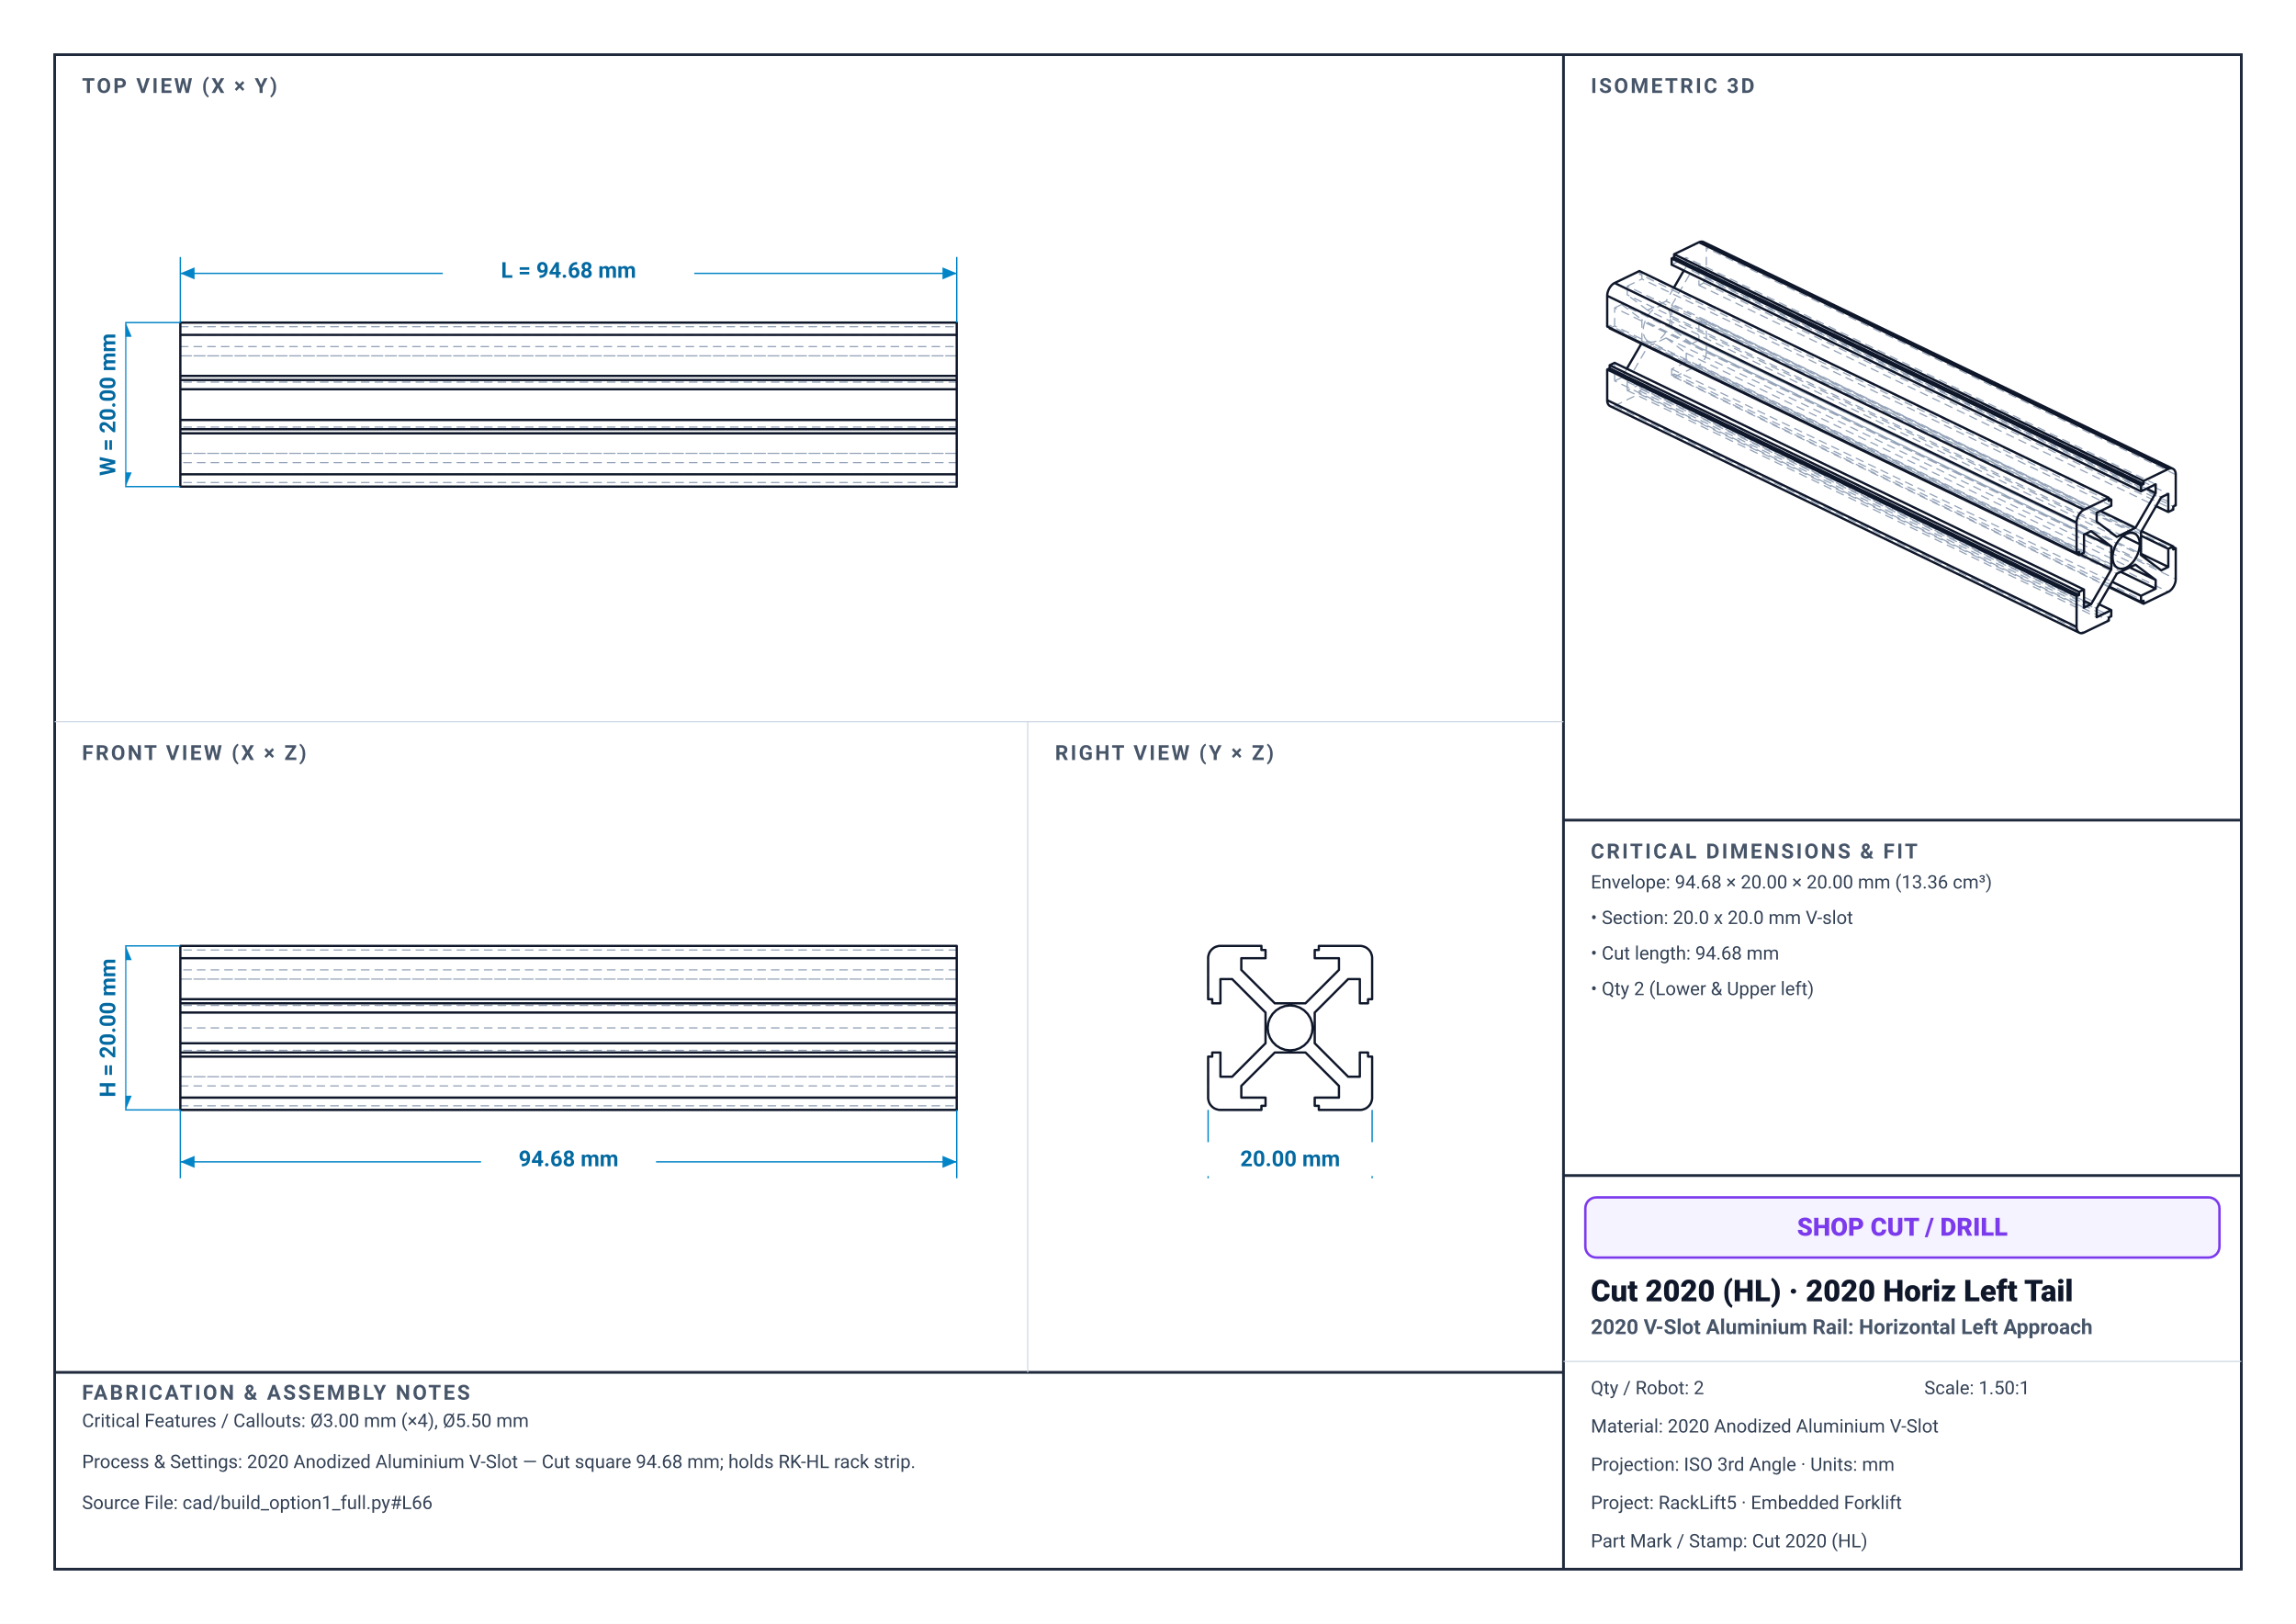
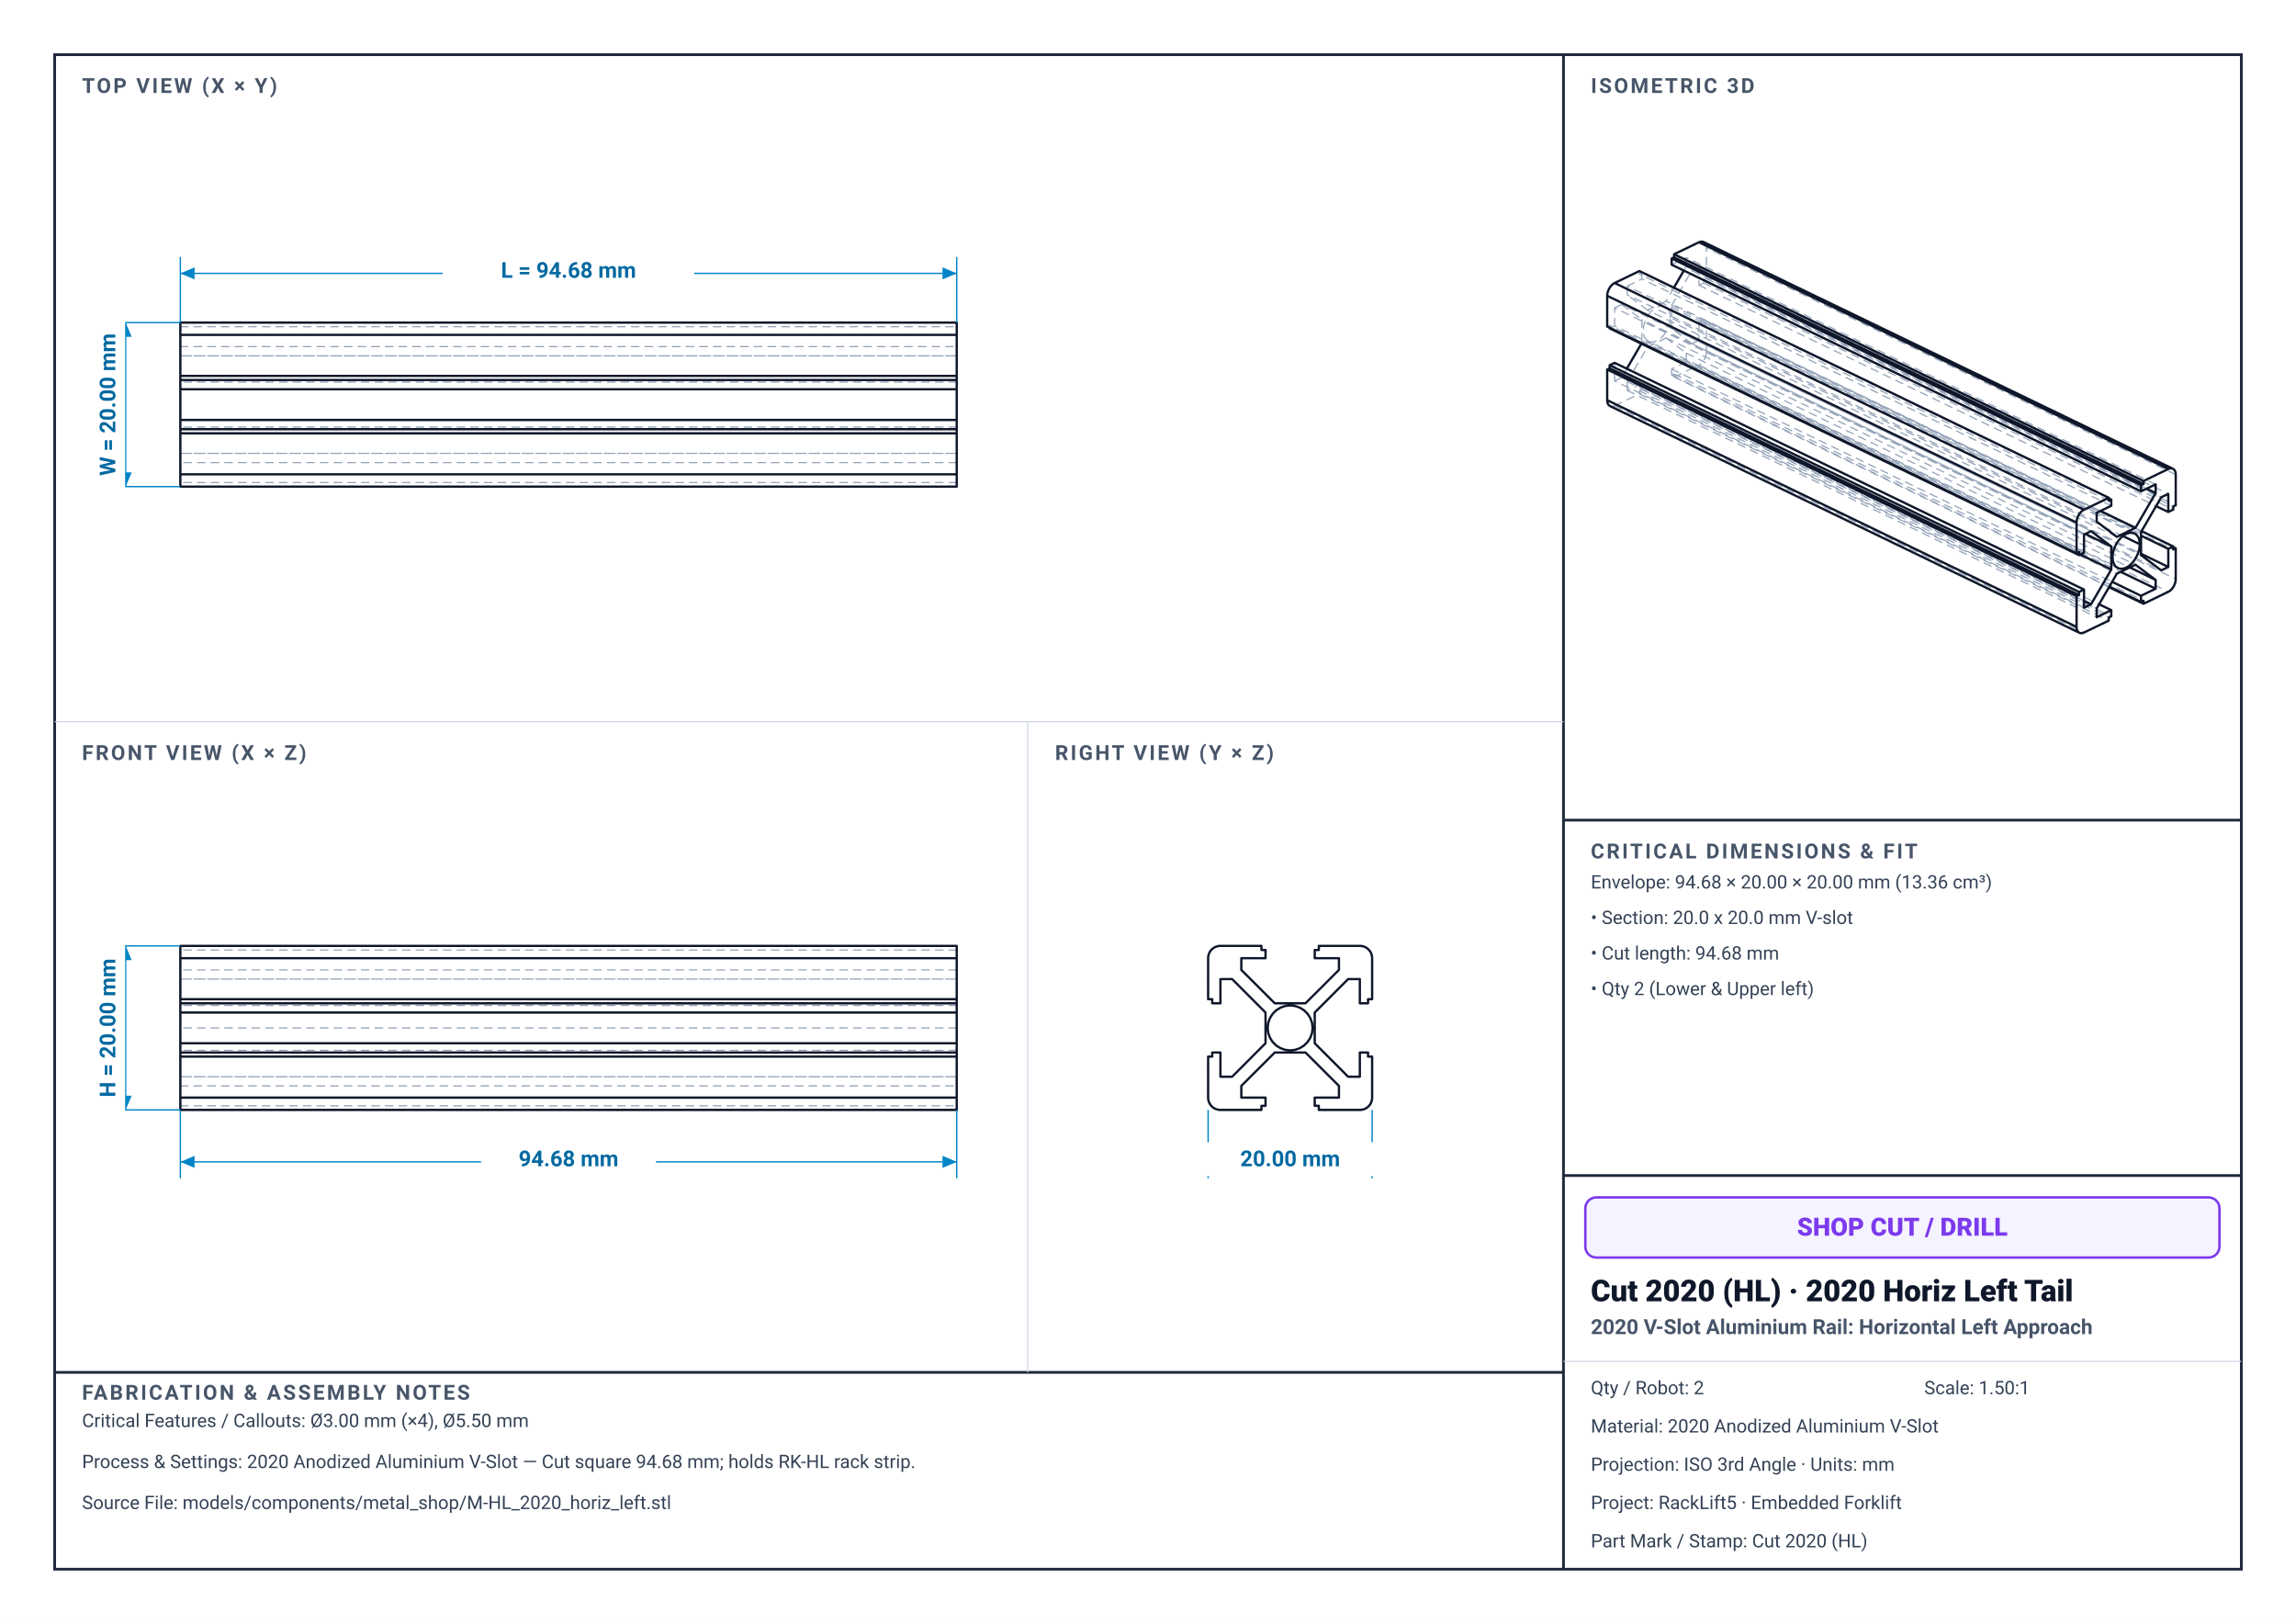
<svg xmlns="http://www.w3.org/2000/svg" width="420mm" height="297mm" viewBox="0 0 420 297">
  <style>
    text { font-family: -apple-system, BlinkMacSystemFont, "Segoe UI", Roboto, Helvetica, sans-serif; fill: #0f172a; }
    .vis { fill: none; stroke: #0f172a; stroke-width: 0.42; stroke-linecap: round; stroke-linejoin: round; }
    .hid { fill: none; stroke: #94a3b8; stroke-width: 0.22; stroke-dasharray: 1.4,1.1; stroke-linecap: round; }
    .dim line { stroke: #0284c7; stroke-width: 0.25; }
    .dim polygon { fill: #0284c7; }
    .dim text { fill: #0369a1; font-size: 4.0px; font-weight: 700; }
    .frame { fill: none; stroke: #1e293b; stroke-width: 0.5; }
    .grid { fill: none; stroke: #cbd5e1; stroke-width: 0.2; }
    .lbl { font-size: 3.8px; font-weight: 700; fill: #475569; letter-spacing: 0.4px; }
    .sm { font-size: 3.4px; fill: #334155; }
    .ttl { font-size: 5.5px; font-weight: 800; fill: #0f172a; }
    .sub { font-size: 3.8px; font-weight: 600; fill: #475569; }
  </style>
  <rect x="0" y="0" width="420" height="297" fill="#ffffff" />
  <rect x="10" y="10" width="400" height="277" class="frame" />
  <line x1="286" y1="10" x2="286" y2="287" class="frame" />
  <line x1="10" y1="251" x2="286" y2="251" class="frame" />
  <line x1="286" y1="150" x2="410" y2="150" class="frame" />
  <line x1="286" y1="215" x2="410" y2="215" class="frame" />
  <line x1="188" y1="132" x2="188" y2="251" class="grid" />
  <line x1="10" y1="132" x2="286" y2="132" class="grid" />
  <text x="15" y="17" class="lbl">TOP VIEW (X × Y)</text>
  <text x="15" y="139" class="lbl">FRONT VIEW (X × Z)</text>
  <text x="193" y="139" class="lbl">RIGHT VIEW (Y × Z)</text>
  <text x="291" y="17" class="lbl">ISOMETRIC 3D</text>
  <path class="hid" d="M32.99,89.00L175.01,89.00 M175.01,89.00L32.99,89.00 M175.01,86.75L175.01,86.88L175.01,87.00L175.01,87.12L175.01,87.25L175.01,87.38L175.01,87.50L175.01,87.62L175.01,87.75L175.01,87.88L175.01,88.00L175.01,88.12L175.01,88.25L175.01,88.38L175.01,88.50L175.01,88.62L175.01,88.75L175.01,88.88L175.01,89.00 M175.01,88.25L175.01,89.00 M175.01,86.75L175.01,79.25 M175.01,86.75L175.01,88.25 M175.01,79.25L175.01,78.50 M175.01,84.61L175.01,86.75 M175.01,78.50L175.01,82.92 M175.01,78.50L175.01,84.61 M175.01,82.92L175.01,76.81 M175.01,84.61L175.01,78.50 M175.01,76.81L175.01,71.19 M175.01,86.75L175.01,84.61 M175.01,71.19L175.01,65.08 M175.01,88.25L175.01,86.75 M175.01,65.08L175.01,69.50 M175.01,89.00L175.01,88.25 M175.01,69.50L175.01,68.75 M175.01,68.75L175.01,61.25 M175.01,59.00L175.01,59.12L175.01,59.25L175.01,59.38L175.01,59.50L175.01,59.62L175.01,59.75L175.01,59.88L175.01,60.00L175.01,60.12L175.01,60.25L175.01,60.38L175.01,60.50L175.01,60.62L175.01,60.75L175.01,60.88L175.01,61.00L175.01,61.12L175.01,61.25 M175.01,59.00L175.01,59.75 M175.01,82.92L175.01,78.50 M175.01,59.75L175.01,61.25 M175.01,78.50L175.01,82.92 M175.01,61.25L175.01,63.39 M175.01,63.39L175.01,69.50 M175.01,65.08L175.01,69.50 M175.01,69.50L175.01,63.39 M175.01,69.50L175.01,65.08 M175.01,63.39L175.01,61.25 M175.01,61.25L175.01,59.75 M175.01,59.75L175.01,59.00 M175.01,69.89L175.01,70.35L175.01,70.80L175.01,71.26L175.01,71.72L175.01,72.17L175.01,72.63L175.01,73.09L175.01,73.54L175.01,74.00L175.01,74.46L175.01,74.91L175.01,75.37L175.01,75.83L175.01,76.28L175.01,76.74L175.01,77.20L175.01,77.65L175.01,78.11 M175.01,78.11L175.01,77.65L175.01,77.20L175.01,76.74L175.01,76.28L175.01,75.83L175.01,75.37L175.01,74.91L175.01,74.46L175.01,74.00L175.01,73.54L175.01,73.09L175.01,72.63L175.01,72.17L175.01,71.72L175.01,71.26L175.01,70.80L175.01,70.35L175.01,69.89 M175.01,69.89L32.99,69.89 M32.99,69.89L32.99,70.35L32.99,70.80L32.99,71.26L32.99,71.72L32.99,72.17L32.99,72.63L32.99,73.09L32.99,73.54L32.99,74.00L32.99,74.46L32.99,74.91L32.99,75.37L32.99,75.83L32.99,76.28L32.99,76.74L32.99,77.20L32.99,77.65L32.99,78.11 M32.99,78.11L32.99,77.65L32.99,77.20L32.99,76.74L32.99,76.28L32.99,75.83L32.99,75.37L32.99,74.91L32.99,74.46L32.99,74.00L32.99,73.54L32.99,73.09L32.99,72.63L32.99,72.17L32.99,71.72L32.99,71.26L32.99,70.80L32.99,70.35L32.99,69.89 M32.99,59.00L175.01,59.00 M32.99,59.75L175.01,59.75 M32.99,59.75L32.99,59.00 M32.99,59.75L175.01,59.75 M175.01,68.75L32.99,68.75 M32.99,61.25L175.01,61.25 M32.99,61.25L32.99,59.75 M32.99,61.25L175.01,61.25 M175.01,69.50L32.99,69.50 M32.99,63.39L175.01,63.39 M32.99,63.39L32.99,61.25 M32.99,69.50L32.99,65.08 M175.01,65.08L32.99,65.08 M32.99,69.50L175.01,69.50 M32.99,69.50L32.99,63.39 M175.01,65.08L32.99,65.08 M32.99,69.50L175.01,69.50 M32.99,65.08L32.99,69.50 M32.99,63.39L175.01,63.39 M32.99,63.39L32.99,69.50 M32.99,61.25L175.01,61.25 M32.99,61.25L32.99,63.39 M32.99,78.50L32.99,82.92 M175.01,82.92L32.99,82.92 M32.99,61.25L175.01,61.25 M175.01,82.92L32.99,82.92 M32.99,59.75L175.01,59.75 M32.99,59.75L32.99,61.25 M32.99,82.92L32.99,78.50 M175.01,78.50L32.99,78.50 M32.99,59.75L175.01,59.75 M32.99,59.00L175.01,59.00 M32.99,59.00L32.99,59.75 M175.01,79.25L32.99,79.25 M32.99,59.00L175.01,59.00 M32.99,59.00L32.99,59.12L32.99,59.25L32.99,59.38L32.99,59.50L32.99,59.62L32.99,59.75L32.99,59.88L32.99,60.00L32.99,60.12L32.99,60.25L32.99,60.38L32.99,60.50L32.99,60.62L32.99,60.75L32.99,60.88L32.99,61.00L32.99,61.12L32.99,61.25 M32.99,61.25L175.01,61.25 M32.99,68.75L175.01,68.75 M32.99,68.75L32.99,61.25 M32.99,68.75L175.01,68.75 M175.01,89.00L32.99,89.00 M32.99,69.50L175.01,69.50 M32.99,69.50L32.99,68.75 M32.99,89.00L32.99,88.25 M175.01,88.25L32.99,88.25 M32.99,69.50L175.01,69.50 M175.01,88.25L32.99,88.25 M32.99,65.08L175.01,65.08 M32.99,65.08L32.99,69.50 M32.99,88.25L32.99,86.75 M175.01,86.75L32.99,86.75 M32.99,65.08L175.01,65.08 M175.01,86.75L32.99,86.75 M32.99,71.19L175.01,71.19 M32.99,71.19L32.99,65.08 M32.99,86.75L32.99,84.61 M175.01,84.61L32.99,84.61 M32.99,76.81L175.01,76.81 M32.99,76.81L32.99,71.19 M32.99,84.61L32.99,78.50 M175.01,78.50L32.99,78.50 M32.99,82.92L175.01,82.92 M32.99,82.92L32.99,76.81 M175.01,78.50L32.99,78.50 M32.99,82.92L175.01,82.92 M32.99,78.50L32.99,84.61 M175.01,84.61L32.99,84.61 M32.99,78.50L175.01,78.50 M32.99,78.50L32.99,82.92 M32.99,84.61L32.99,86.75 M175.01,86.75L32.99,86.75 M32.99,78.50L175.01,78.50 M175.01,86.75L32.99,86.75 M32.99,79.25L175.01,79.25 M32.99,79.25L32.99,78.50 M32.99,86.75L32.99,88.25 M175.01,88.25L32.99,88.25 M32.99,79.25L175.01,79.25 M175.01,88.25L32.99,88.25 M32.99,86.75L175.01,86.75 M32.99,86.75L32.99,79.25 M32.99,88.25L32.99,89.00 M32.99,86.75L32.99,86.88L32.99,87.00L32.99,87.12L32.99,87.25L32.99,87.38L32.99,87.50L32.99,87.62L32.99,87.75L32.99,87.88L32.99,88.00L32.99,88.12L32.99,88.25L32.99,88.38L32.99,88.50L32.99,88.62L32.99,88.75L32.99,88.88L32.99,89.00 M175.01,78.11L32.99,78.11 M175.01,203.00L175.01,202.25 M175.01,196.93L175.01,192.50 M175.01,202.25L175.01,200.75 M175.01,192.50L175.01,196.93 M175.01,200.75L175.01,198.61 M175.01,198.61L175.01,192.50 M175.01,179.07L175.01,183.50 M175.01,192.50L175.01,198.61 M175.01,183.50L175.01,179.07 M175.01,198.61L175.01,200.75 M175.01,200.75L175.01,202.25 M175.01,202.25L175.01,203.00 M175.01,200.75L175.01,200.88L175.01,201.00L175.01,201.12L175.01,201.25L175.01,201.38L175.01,201.50L175.01,201.62L175.01,201.75L175.01,201.88L175.01,202.00L175.01,202.12L175.01,202.25L175.01,202.38L175.01,202.50L175.01,202.62L175.01,202.75L175.01,202.88L175.01,203.00 M175.01,173.75L175.01,173.00 M175.01,200.75L175.01,193.25 M175.01,175.25L175.01,173.75 M175.01,193.25L175.01,192.50 M175.01,177.39L175.01,175.25 M175.01,192.50L175.01,196.93 M175.01,183.50L175.01,177.39 M175.01,196.93L175.01,190.81 M175.01,177.39L175.01,183.50 M175.01,190.81L175.01,185.19 M175.01,175.25L175.01,177.39 M175.01,185.19L175.01,179.07 M175.01,173.75L175.01,175.25 M175.01,179.07L175.01,183.50 M175.01,173.00L175.01,173.75 M175.01,183.50L175.01,182.75 M175.01,173.00L175.01,173.12L175.01,173.25L175.01,173.38L175.01,173.50L175.01,173.62L175.01,173.75L175.01,173.88L175.01,174.00L175.01,174.12L175.01,174.25L175.01,174.38L175.01,174.50L175.01,174.62L175.01,174.75L175.01,174.88L175.01,175.00L175.01,175.12L175.01,175.25 M175.01,182.75L175.01,175.25 M175.01,188.00L175.01,187.77L175.01,187.54L175.01,187.31L175.01,187.09L175.01,186.86L175.01,186.63L175.01,186.40L175.01,186.17L175.01,185.94L175.01,185.72L175.01,185.49L175.01,185.26L175.01,185.03L175.01,184.80L175.01,184.57L175.01,184.35L175.01,184.12L175.01,183.89 M175.01,183.89L175.01,184.35L175.01,184.80L175.01,185.26L175.01,185.72L175.01,186.17L175.01,186.63L175.01,187.09L175.01,187.54L175.01,188.00L175.01,188.46L175.01,188.91L175.01,189.37L175.01,189.83L175.01,190.28L175.01,190.74L175.01,191.20L175.01,191.65L175.01,192.11 M175.01,192.11L175.01,191.88L175.01,191.65L175.01,191.43L175.01,191.20L175.01,190.97L175.01,190.74L175.01,190.51L175.01,190.28L175.01,190.06L175.01,189.83L175.01,189.60L175.01,189.37L175.01,189.14L175.01,188.91L175.01,188.69L175.01,188.46L175.01,188.23L175.01,188.00 M175.01,188.00L32.99,188.00 M32.99,188.00L32.99,187.77L32.99,187.54L32.99,187.31L32.99,187.09L32.99,186.86L32.99,186.63L32.99,186.40L32.99,186.17L32.99,185.94L32.99,185.72L32.99,185.49L32.99,185.26L32.99,185.03L32.99,184.80L32.99,184.57L32.99,184.35L32.99,184.12L32.99,183.89 M32.99,183.89L32.99,184.35L32.99,184.80L32.99,185.26L32.99,185.72L32.99,186.17L32.99,186.63L32.99,187.09L32.99,187.54L32.99,188.00L32.99,188.46L32.99,188.91L32.99,189.37L32.99,189.83L32.99,190.28L32.99,190.74L32.99,191.20L32.99,191.65L32.99,192.11 M32.99,192.11L32.99,191.88L32.99,191.65L32.99,191.43L32.99,191.20L32.99,190.97L32.99,190.74L32.99,190.51L32.99,190.28L32.99,190.06L32.99,189.83L32.99,189.60L32.99,189.37L32.99,189.14L32.99,188.91L32.99,188.69L32.99,188.46L32.99,188.23L32.99,188.00 M32.99,182.75L175.01,182.75 M32.99,182.75L32.99,175.25 M175.01,175.25L32.99,175.25 M32.99,173.00L32.99,173.12L32.99,173.25L32.99,173.38L32.99,173.50L32.99,173.62L32.99,173.75L32.99,173.88L32.99,174.00L32.99,174.12L32.99,174.25L32.99,174.38L32.99,174.50L32.99,174.62L32.99,174.75L32.99,174.88L32.99,175.00L32.99,175.12L32.99,175.25 M175.01,173.00L32.99,173.00 M32.99,182.75L175.01,182.75 M175.01,173.00L32.99,173.00 M32.99,183.50L175.01,183.50 M32.99,183.50L32.99,182.75 M32.99,173.00L32.99,173.75 M175.01,173.75L32.99,173.75 M32.99,183.50L175.01,183.50 M175.01,173.75L32.99,173.75 M32.99,179.07L175.01,179.07 M32.99,179.07L32.99,183.50 M32.99,173.75L32.99,175.25 M175.01,175.25L32.99,175.25 M32.99,179.07L175.01,179.07 M175.01,175.25L32.99,175.25 M32.99,185.19L175.01,185.19 M32.99,185.19L32.99,179.07 M32.99,175.25L32.99,177.39 M175.01,177.39L32.99,177.39 M32.99,190.81L175.01,190.81 M32.99,190.81L32.99,185.19 M32.99,177.39L32.99,183.50 M175.01,183.50L32.99,183.50 M32.99,196.93L175.01,196.93 M32.99,196.93L32.99,190.81 M175.01,183.50L32.99,183.50 M32.99,196.93L175.01,196.93 M32.99,183.50L32.99,177.39 M175.01,177.39L32.99,177.39 M32.99,192.50L175.01,192.50 M32.99,192.50L32.99,196.93 M32.99,177.39L32.99,175.25 M175.01,175.25L32.99,175.25 M32.99,192.50L175.01,192.50 M175.01,175.25L32.99,175.25 M32.99,193.25L175.01,193.25 M32.99,193.25L32.99,192.50 M32.99,175.25L32.99,173.75 M175.01,173.75L32.99,173.75 M32.99,193.25L175.01,193.25 M175.01,173.75L32.99,173.75 M32.99,200.75L175.01,200.75 M32.99,200.75L32.99,193.25 M32.99,173.75L32.99,173.00 M175.01,173.00L32.99,173.00 M32.99,200.75L32.99,200.88L32.99,201.00L32.99,201.12L32.99,201.25L32.99,201.38L32.99,201.50L32.99,201.62L32.99,201.75L32.99,201.88L32.99,202.00L32.99,202.12L32.99,202.25L32.99,202.38L32.99,202.50L32.99,202.62L32.99,202.75L32.99,202.88L32.99,203.00 M32.99,203.00L175.01,203.00 M32.99,203.00L175.01,203.00 M32.99,202.25L175.01,202.25 M32.99,202.25L32.99,203.00 M32.99,202.25L175.01,202.25 M175.01,182.75L32.99,182.75 M32.99,200.75L175.01,200.75 M32.99,200.75L32.99,202.25 M32.99,200.75L175.01,200.75 M175.01,183.50L32.99,183.50 M32.99,198.61L175.01,198.61 M32.99,198.61L32.99,200.75 M32.99,183.50L32.99,179.07 M175.01,179.07L32.99,179.07 M32.99,192.50L175.01,192.50 M32.99,192.50L32.99,198.61 M175.01,179.07L32.99,179.07 M32.99,192.50L175.01,192.50 M32.99,179.07L32.99,183.50 M32.99,198.61L175.01,198.61 M32.99,198.61L32.99,192.50 M32.99,200.75L175.01,200.75 M32.99,200.75L32.99,198.61 M32.99,192.50L32.99,196.93 M175.01,196.93L32.99,196.93 M32.99,200.75L175.01,200.75 M175.01,196.93L32.99,196.93 M32.99,202.25L175.01,202.25 M32.99,202.25L32.99,200.75 M32.99,196.93L32.99,192.50 M175.01,192.50L32.99,192.50 M32.99,202.25L175.01,202.25 M32.99,203.00L175.01,203.00 M32.99,203.00L32.99,202.25 M175.01,193.25L32.99,193.25 M175.01,183.89L32.99,183.89 M175.01,192.11L32.99,192.11 M221.00,200.75L221.00,193.25 M240.11,188.00L240.01,187.09L239.70,186.22L239.21,185.44L238.56,184.79L237.78,184.30L236.91,183.99L236.00,183.89L235.09,183.99L234.22,184.30L233.44,184.79L232.79,185.44L232.30,186.22L231.99,187.09L231.89,188.00L231.99,188.91L232.30,189.78L232.79,190.56L233.44,191.21L234.22,191.70L235.09,192.01L236.00,192.11L236.91,192.01L237.78,191.70L238.56,191.21L239.21,190.56L239.70,189.78L240.01,188.91L240.11,188.00 M251.00,182.75L251.00,175.25 M248.75,173.00L248.88,173.00L249.00,173.01L249.13,173.03L249.25,173.06L249.37,173.09L249.49,173.13L249.61,173.17L249.73,173.22L249.84,173.28L249.95,173.34L250.05,173.41L250.15,173.49L250.25,173.57L250.34,173.66L250.43,173.75L250.51,173.85L250.59,173.95L250.66,174.05L250.72,174.16L250.78,174.27L250.83,174.39L250.87,174.51L250.91,174.63L250.94,174.75L250.97,174.87L250.99,175.00L251.00,175.12L251.00,175.25 M250.25,182.75L251.00,182.75 M241.25,173.00L248.75,173.00 M250.25,183.50L250.25,182.75 M241.25,173.00L241.25,173.75 M248.75,183.50L250.25,183.50 M241.25,173.75L240.50,173.75 M248.75,179.07L248.75,183.50 M240.50,173.75L240.50,175.25 M246.61,179.07L248.75,179.07 M240.50,175.25L244.93,175.25 M240.50,185.19L246.61,179.07 M244.93,175.25L244.93,177.39 M240.50,190.81L240.50,185.19 M244.93,177.39L238.81,183.50 M246.61,196.93L240.50,190.81 M238.81,183.50L233.19,183.50 M248.75,196.93L246.61,196.93 M233.19,183.50L227.07,177.39 M248.75,192.50L248.75,196.93 M227.07,177.39L227.07,175.25 M250.25,192.50L248.75,192.50 M227.07,175.25L231.50,175.25 M250.25,193.25L250.25,192.50 M231.50,175.25L231.50,173.75 M251.00,193.25L250.25,193.25 M231.50,173.75L230.75,173.75 M251.00,200.75L251.00,193.25 M230.75,173.75L230.75,173.00 M251.00,200.75L251.00,200.88L250.99,201.00L250.97,201.13L250.94,201.25L250.91,201.37L250.87,201.49L250.83,201.61L250.78,201.73L250.72,201.84L250.66,201.95L250.59,202.05L250.51,202.15L250.43,202.25L250.34,202.34L250.25,202.43L250.15,202.51L250.05,202.59L249.95,202.66L249.84,202.72L249.73,202.78L249.61,202.83L249.49,202.87L249.37,202.91L249.25,202.94L249.13,202.97L249.00,202.99L248.88,203.00L248.75,203.00 M223.25,173.00L230.75,173.00 M241.25,203.00L248.75,203.00 M221.00,175.25L221.00,175.12L221.01,175.00L221.03,174.87L221.06,174.75L221.09,174.63L221.13,174.51L221.17,174.39L221.22,174.27L221.28,174.16L221.34,174.05L221.41,173.95L221.49,173.85L221.57,173.75L221.66,173.66L221.75,173.57L221.85,173.49L221.95,173.41L222.05,173.34L222.16,173.28L222.27,173.22L222.39,173.17L222.51,173.13L222.63,173.09L222.75,173.06L222.87,173.03L223.00,173.01L223.12,173.00L223.25,173.00 M241.25,202.25L241.25,203.00 M221.00,182.75L221.00,175.25 M240.50,202.25L241.25,202.25 M221.00,182.75L221.75,182.75 M240.50,200.75L240.50,202.25 M221.75,182.75L221.75,183.50 M244.93,200.75L240.50,200.75 M221.75,183.50L223.25,183.50 M244.93,198.61L244.93,200.75 M223.25,183.50L223.25,179.07 M238.81,192.50L244.93,198.61 M223.25,179.07L225.39,179.07 M233.19,192.50L238.81,192.50 M225.39,179.07L231.50,185.19 M227.07,198.61L233.19,192.50 M231.50,185.19L231.50,190.81 M227.07,200.75L227.07,198.61 M231.50,190.81L225.39,196.93 M231.50,200.75L227.07,200.75 M225.39,196.93L223.25,196.93 M231.50,202.25L231.50,200.75 M223.25,196.93L223.25,192.50 M230.75,202.25L231.50,202.25 M223.25,192.50L221.75,192.50 M230.75,203.00L230.75,202.25 M221.75,192.50L221.75,193.25 M223.25,203.00L230.75,203.00 M221.75,193.25L221.00,193.25 M223.25,203.00L223.12,203.00L223.00,202.99L222.87,202.97L222.75,202.94L222.63,202.91L222.51,202.87L222.39,202.83L222.27,202.78L222.16,202.72L222.05,202.66L221.95,202.59L221.85,202.51L221.75,202.43L221.66,202.34L221.57,202.25L221.49,202.15L221.41,202.05L221.34,201.95L221.28,201.84L221.22,201.73L221.17,201.61L221.13,201.49L221.09,201.37L221.06,201.25L221.03,201.13L221.01,201.00L221.00,200.88L221.00,200.75 M388.33,98.04L305.55,58.07 M305.55,58.07L305.55,57.94L305.54,57.81L305.53,57.68L305.52,57.56L305.50,57.43L305.47,57.31L305.43,57.18L305.39,57.06L305.35,56.94L305.30,56.82L305.23,56.71L305.17,56.60L305.09,56.50L305.01,56.40L304.92,56.31L304.82,56.23L304.71,56.16L304.60,56.10 M304.60,56.10L304.11,55.97L303.61,56.00L303.14,56.16L302.70,56.40L302.30,56.71L301.94,57.07L301.63,57.46L301.35,57.88L301.11,58.32L300.91,58.78L300.76,59.26L300.65,59.75L300.59,60.25L300.60,60.76L300.68,61.25L300.85,61.72L301.14,62.13L301.54,62.43 M301.54,62.43L301.90,62.55L302.27,62.57L302.64,62.50L302.99,62.38L303.33,62.20L303.63,61.99L303.92,61.75L304.18,61.48L304.42,61.19L304.64,60.89L304.84,60.57L305.02,60.23L305.17,59.89L305.30,59.54L305.41,59.18L305.49,58.81L305.54,58.44L305.55,58.07 M312.14,50.96L398.00,92.42 M312.14,50.96L312.14,45.34 M398.00,86.81L312.14,45.34 M311.61,44.26L311.68,44.30L311.73,44.34L311.79,44.38L311.84,44.43L311.88,44.48L311.93,44.54L311.96,44.60L312.00,44.66L312.03,44.72L312.05,44.79L312.07,44.86L312.09,44.92L312.11,44.99L312.12,45.06L312.13,45.13L312.13,45.20L312.14,45.27L312.14,45.34 M311.68,51.17L397.55,92.64 M311.68,51.17L312.14,50.96 M311.68,51.74L397.55,93.20 M311.68,51.74L311.68,51.17 M310.78,52.17L394.41,92.57 M310.78,52.17L311.68,51.74 M310.78,48.86L396.64,90.33 M310.78,48.86L310.78,52.17 M309.48,49.49L395.35,90.95 M309.48,49.49L310.78,48.86 M305.79,48.41L308.46,47.11 M394.33,88.58L308.46,47.11 M305.79,55.85L391.65,97.31 M305.79,55.85L309.48,49.49 M308.46,47.11L308.46,48.72 M392.67,89.38L308.46,48.72 M305.79,60.06L391.65,101.53 M305.79,60.06L305.79,55.85 M308.46,48.72L308.02,49.48 M306.20,52.61L304.77,55.08 M384.24,93.45L304.77,55.08 M309.48,62.85L395.35,104.32 M309.48,62.85L305.79,60.06 M304.77,55.08L301.37,56.72 M387.23,98.19L301.37,56.72 M310.78,62.23L391.65,101.28 M310.78,62.23L309.48,62.85 M301.37,56.72L297.67,53.93 M383.54,95.40L297.67,53.93 M310.78,58.91L391.65,97.97 M310.78,58.91L310.78,62.23 M297.67,53.93L297.67,52.33 M383.54,93.79L297.67,52.33 M311.68,58.47L391.75,97.14 M311.68,58.47L310.78,58.91 M297.67,52.33L300.35,51.03 M386.21,92.50L300.35,51.03 M311.68,59.04L397.55,100.50 M311.68,59.04L311.68,58.47 M300.35,51.03L300.35,49.91 M385.76,91.16L300.35,49.91 M312.14,58.82L397.55,100.07 M312.14,58.82L311.68,59.04 M300.35,49.91L299.89,50.13 M385.76,91.60L299.89,50.13 M312.14,64.43L398.00,105.90 M312.14,64.43L312.14,58.82 M299.89,50.13L299.89,49.57 M312.14,64.43L312.13,64.59L312.12,64.75L312.09,64.90L312.05,65.05L312.01,65.21L311.96,65.35L311.90,65.50L311.83,65.64L311.76,65.78L311.68,65.92L311.59,66.05L311.50,66.17L311.39,66.29L311.29,66.41L311.17,66.51L311.05,66.61L310.92,66.70L310.78,66.77 M310.78,66.77L396.64,108.24 M306.24,68.96L385.80,107.39 M306.24,68.96L310.78,66.77 M306.24,68.40L392.11,109.87 M306.24,68.40L306.24,68.96 M305.79,68.62L385.86,107.29 M305.79,68.62L306.24,68.40 M294.00,59.72L294.45,59.50 M380.32,100.96L294.45,59.50 M305.79,67.50L386.37,106.41 M305.79,67.50L305.79,68.62 M294.45,59.50L294.45,59.93 M308.46,66.21L387.93,104.59 M308.46,66.21L305.79,67.50 M294.45,60.06L295.36,59.62 M381.22,101.09L295.36,59.62 M308.46,64.60L389.59,103.78 M308.46,64.60L308.46,66.21 M295.36,59.62L295.36,56.31 M381.22,97.77L295.36,56.31 M304.77,61.81L390.63,103.28 M304.77,61.81L308.46,64.60 M295.36,56.31L296.65,55.68 M382.52,97.15L296.65,55.68 M301.37,63.46L387.23,104.92 M301.37,63.46L304.77,61.81 M296.65,55.68L300.35,58.47 M381.47,97.65L300.35,58.47 M297.67,69.82L383.54,111.28 M297.67,69.82L301.37,63.46 M300.35,58.47L300.35,62.69 M380.54,101.42L300.35,62.69 M297.67,71.42L383.54,112.89 M297.67,71.42L297.67,69.82 M300.35,62.69L300.25,62.86 M297.59,67.43L296.65,69.05 M381.22,109.89L296.65,69.05 M300.35,70.13L383.98,110.52 M300.35,70.13L297.67,71.42 M296.65,69.05L295.36,69.67 M381.22,111.14L295.36,69.67 M300.35,71.25L386.21,112.72 M300.35,71.25L300.35,70.13 M295.36,69.67L295.36,66.36 M299.89,71.47L385.76,112.94 M299.89,71.47L300.35,71.25 M299.89,72.03L385.76,113.50 M299.89,72.03L299.89,71.47 M295.36,74.22L381.22,115.69 M295.36,74.22L299.89,72.03 M295.36,74.22L295.32,74.24L295.27,74.26L295.23,74.28L295.18,74.29L295.14,74.31L295.09,74.32L295.04,74.33L294.99,74.33L294.95,74.34L294.90,74.34L294.85,74.34L294.80,74.34L294.75,74.34L294.71,74.33L294.66,74.32L294.61,74.30L294.57,74.29L294.52,74.27 M390.46,97.57L304.60,56.10 M387.40,103.90L301.54,62.43" />
  <path class="vis" d="M175.01,89.00L175.01,88.88L175.01,88.75L175.01,88.62L175.01,88.50L175.01,88.38L175.01,88.25L175.01,88.12L175.01,88.00L175.01,87.88L175.01,87.75L175.01,87.62L175.01,87.50L175.01,87.38L175.01,87.25L175.01,87.12L175.01,87.00L175.01,86.88L175.01,86.75 M175.01,86.75L175.01,79.25 M175.01,78.50L175.01,79.25 M175.01,76.81L175.01,78.50 M175.01,71.19L175.01,76.81 M175.01,69.50L175.01,71.19 M175.01,68.75L175.01,69.50 M175.01,68.75L175.01,61.25 M175.01,61.25L175.01,61.12L175.01,61.00L175.01,60.88L175.01,60.75L175.01,60.62L175.01,60.50L175.01,60.38L175.01,60.25L175.01,60.12L175.01,60.00L175.01,59.88L175.01,59.75L175.01,59.62L175.01,59.50L175.01,59.38L175.01,59.25L175.01,59.12L175.01,59.00 M175.01,59.00L32.99,59.00 M32.99,61.25L32.99,61.12L32.99,61.00L32.99,60.88L32.99,60.75L32.99,60.62L32.99,60.50L32.99,60.38L32.99,60.25L32.99,60.12L32.99,60.00L32.99,59.88L32.99,59.75L32.99,59.62L32.99,59.50L32.99,59.38L32.99,59.25L32.99,59.12L32.99,59.00 M175.01,61.25L32.99,61.25 M32.99,68.75L32.99,61.25 M175.01,68.75L32.99,68.75 M32.99,68.75L32.99,69.50 M175.01,69.50L32.99,69.50 M32.99,69.50L32.99,71.19 M175.01,71.19L32.99,71.19 M32.99,71.19L32.99,76.81 M175.01,76.81L32.99,76.81 M32.99,76.81L32.99,78.50 M175.01,78.50L32.99,78.50 M32.99,78.50L32.99,79.25 M175.01,79.25L32.99,79.25 M32.99,86.75L32.99,79.25 M175.01,86.75L32.99,86.75 M32.99,89.00L32.99,88.88L32.99,88.75L32.99,88.62L32.99,88.50L32.99,88.38L32.99,88.25L32.99,88.12L32.99,88.00L32.99,87.88L32.99,87.75L32.99,87.62L32.99,87.50L32.99,87.38L32.99,87.25L32.99,87.12L32.99,87.00L32.99,86.88L32.99,86.75 M175.01,89.00L32.99,89.00 M32.99,200.75L175.01,200.75 M32.99,200.75L32.99,193.25 M175.01,193.25L32.99,193.25 M175.01,200.75L175.01,193.25 M175.01,203.00L175.01,202.88L175.01,202.75L175.01,202.62L175.01,202.50L175.01,202.38L175.01,202.25L175.01,202.12L175.01,202.00L175.01,201.88L175.01,201.75L175.01,201.62L175.01,201.50L175.01,201.38L175.01,201.25L175.01,201.12L175.01,201.00L175.01,200.88L175.01,200.75 M175.01,192.50L175.01,193.25 M175.01,190.81L175.01,192.50 M175.01,185.19L175.01,190.81 M175.01,183.50L175.01,185.19 M175.01,182.75L175.01,183.50 M175.01,182.75L175.01,175.25 M175.01,175.25L175.01,175.12L175.01,175.00L175.01,174.88L175.01,174.75L175.01,174.62L175.01,174.50L175.01,174.38L175.01,174.25L175.01,174.12L175.01,174.00L175.01,173.88L175.01,173.75L175.01,173.62L175.01,173.50L175.01,173.38L175.01,173.25L175.01,173.12L175.01,173.00 M175.01,173.00L32.99,173.00 M32.99,175.25L32.99,175.12L32.99,175.00L32.99,174.88L32.99,174.75L32.99,174.62L32.99,174.50L32.99,174.38L32.99,174.25L32.99,174.12L32.99,174.00L32.99,173.88L32.99,173.75L32.99,173.62L32.99,173.50L32.99,173.38L32.99,173.25L32.99,173.12L32.99,173.00 M175.01,175.25L32.99,175.25 M32.99,182.75L32.99,175.25 M175.01,182.75L32.99,182.75 M32.99,182.75L32.99,183.50 M175.01,183.50L32.99,183.50 M32.99,183.50L32.99,185.19 M175.01,185.19L32.99,185.19 M32.99,185.19L32.99,190.81 M175.01,190.81L32.99,190.81 M32.99,190.81L32.99,192.50 M175.01,192.50L32.99,192.50 M32.99,192.50L32.99,193.25 M32.99,203.00L175.01,203.00 M32.99,203.00L32.99,202.88L32.99,202.75L32.99,202.62L32.99,202.50L32.99,202.38L32.99,202.25L32.99,202.12L32.99,202.00L32.99,201.88L32.99,201.75L32.99,201.62L32.99,201.50L32.99,201.38L32.99,201.25L32.99,201.12L32.99,201.00L32.99,200.88L32.99,200.75 M221.00,200.75L221.00,193.25 M223.25,203.00L223.12,203.00L223.00,202.99L222.87,202.97L222.75,202.94L222.63,202.91L222.51,202.87L222.39,202.83L222.27,202.78L222.16,202.72L222.05,202.66L221.95,202.59L221.85,202.51L221.75,202.43L221.66,202.34L221.57,202.25L221.49,202.15L221.41,202.05L221.34,201.95L221.28,201.84L221.22,201.73L221.17,201.61L221.13,201.49L221.09,201.37L221.06,201.25L221.03,201.13L221.01,201.00L221.00,200.88L221.00,200.75 M221.75,193.25L221.00,193.25 M223.25,203.00L230.75,203.00 M221.75,192.50L221.75,193.25 M230.75,203.00L230.75,202.25 M223.25,192.50L221.75,192.50 M230.75,202.25L231.50,202.25 M223.25,196.93L223.25,192.50 M231.50,202.25L231.50,200.75 M225.39,196.93L223.25,196.93 M231.50,200.75L227.07,200.75 M231.50,190.81L225.39,196.93 M227.07,200.75L227.07,198.61 M231.50,185.19L231.50,190.81 M227.07,198.61L233.19,192.50 M225.39,179.07L231.50,185.19 M233.19,192.50L238.81,192.50 M223.25,179.07L225.39,179.07 M238.81,192.50L244.93,198.61 M223.25,183.50L223.25,179.07 M244.93,198.61L244.93,200.75 M221.75,183.50L223.25,183.50 M244.93,200.75L240.50,200.75 M221.75,182.75L221.75,183.50 M240.50,200.75L240.50,202.25 M221.00,182.75L221.75,182.75 M240.50,202.25L241.25,202.25 M221.00,182.75L221.00,175.25 M241.25,202.25L241.25,203.00 M221.00,175.25L221.00,175.12L221.01,175.00L221.03,174.87L221.06,174.75L221.09,174.63L221.13,174.51L221.17,174.39L221.22,174.27L221.28,174.16L221.34,174.05L221.41,173.95L221.49,173.85L221.57,173.75L221.66,173.66L221.75,173.57L221.85,173.49L221.95,173.41L222.05,173.34L222.16,173.28L222.27,173.22L222.39,173.17L222.51,173.13L222.63,173.09L222.75,173.06L222.87,173.03L223.00,173.01L223.12,173.00L223.25,173.00 M241.25,203.00L248.75,203.00 M223.25,173.00L230.75,173.00 M251.00,200.75L251.00,200.88L250.99,201.00L250.97,201.13L250.94,201.25L250.91,201.37L250.87,201.49L250.83,201.61L250.78,201.73L250.72,201.84L250.66,201.95L250.59,202.05L250.51,202.15L250.43,202.25L250.34,202.34L250.25,202.43L250.15,202.51L250.05,202.59L249.95,202.66L249.84,202.72L249.73,202.78L249.61,202.83L249.49,202.87L249.37,202.91L249.25,202.94L249.13,202.97L249.00,202.99L248.88,203.00L248.75,203.00 M230.75,173.75L230.75,173.00 M251.00,200.75L251.00,193.25 M231.50,173.75L230.75,173.75 M251.00,193.25L250.25,193.25 M231.50,175.25L231.50,173.75 M250.25,193.25L250.25,192.50 M227.07,175.25L231.50,175.25 M250.25,192.50L248.75,192.50 M227.07,177.39L227.07,175.25 M248.75,192.50L248.75,196.93 M233.19,183.50L227.07,177.39 M248.75,196.93L246.61,196.93 M238.81,183.50L233.19,183.50 M246.61,196.93L240.50,190.81 M244.93,177.39L238.81,183.50 M240.50,190.81L240.50,185.19 M244.93,175.25L244.93,177.39 M240.50,185.19L246.61,179.07 M240.50,175.25L244.93,175.25 M246.61,179.07L248.75,179.07 M240.50,173.75L240.50,175.25 M248.75,179.07L248.75,183.50 M241.25,173.75L240.50,173.75 M248.75,183.50L250.25,183.50 M241.25,173.00L241.25,173.75 M250.25,183.50L250.25,182.75 M241.25,173.00L248.75,173.00 M250.25,182.75L251.00,182.75 M248.75,173.00L248.88,173.00L249.00,173.01L249.13,173.03L249.25,173.06L249.37,173.09L249.49,173.13L249.61,173.17L249.73,173.22L249.84,173.28L249.95,173.34L250.05,173.41L250.15,173.49L250.25,173.57L250.34,173.66L250.43,173.75L250.51,173.85L250.59,173.95L250.66,174.05L250.72,174.16L250.78,174.27L250.83,174.39L250.87,174.51L250.91,174.63L250.94,174.75L250.97,174.87L250.99,175.00L251.00,175.12L251.00,175.25 M251.00,182.75L251.00,175.25 M240.11,188.00L240.01,187.09L239.70,186.22L239.21,185.44L238.56,184.79L237.78,184.30L236.91,183.99L236.00,183.89L235.09,183.99L234.22,184.30L233.44,184.79L232.79,185.44L232.30,186.22L231.99,187.09L231.89,188.00L231.99,188.91L232.30,189.78L232.79,190.56L233.44,191.21L234.22,191.70L235.09,192.01L236.00,192.11L236.91,192.01L237.78,191.70L238.56,191.21L239.21,190.56L239.70,189.78L240.01,188.91L240.11,188.00 M294.00,73.19L379.86,114.66 M294.00,73.19L294.00,67.58 M379.86,109.04L294.00,67.58 M379.86,114.66L379.86,109.04 M381.22,115.69L381.18,115.71L381.13,115.73L381.09,115.74L381.04,115.76L381.00,115.77L380.95,115.78L380.90,115.79L380.86,115.80L380.81,115.81L380.76,115.81L380.71,115.81L380.66,115.81L380.62,115.80L380.57,115.80L380.52,115.78L380.48,115.77L380.43,115.75L380.39,115.74 M380.39,115.74L380.32,115.70L380.27,115.66L380.21,115.62L380.16,115.57L380.12,115.52L380.07,115.46L380.04,115.40L380.00,115.34L379.97,115.28L379.95,115.21L379.93,115.14L379.91,115.08L379.89,115.01L379.88,114.94L379.87,114.87L379.87,114.80L379.86,114.73L379.86,114.66 M380.32,108.83L379.86,109.04 M381.22,115.69L385.76,113.50 M380.32,108.26L380.32,108.83 M385.76,113.50L385.76,112.94 M381.22,107.83L380.32,108.26 M385.76,112.94L386.21,112.72 M381.22,111.14L381.22,107.83 M386.21,112.72L386.21,111.59 M382.52,110.51L381.22,111.14 M386.21,111.59L383.54,112.89 M386.21,104.15L382.52,110.51 M383.54,112.89L383.54,111.28 M386.21,99.94L386.21,104.15 M383.54,111.28L387.23,104.92 M382.52,97.15L386.21,99.94 M387.23,104.92L390.63,103.28 M381.22,97.77L382.52,97.15 M390.63,103.28L394.33,106.07 M381.22,101.09L381.22,97.77 M394.33,106.07L394.33,107.67 M380.32,101.53L381.22,101.09 M394.33,107.67L391.65,108.97 M380.32,100.96L380.32,101.53 M391.65,108.97L391.65,110.09 M379.86,101.18L380.32,100.96 M391.65,110.09L392.11,109.87 M379.86,101.18L379.86,95.57 M392.11,109.87L392.11,110.43 M379.86,95.57L379.87,95.41L379.88,95.25L379.91,95.10L379.95,94.95L379.99,94.79L380.04,94.65L380.10,94.50L380.17,94.36L380.24,94.22L380.32,94.08L380.41,93.95L380.50,93.83L380.61,93.71L380.71,93.59L380.83,93.49L380.95,93.39L381.08,93.30L381.22,93.23 M392.11,110.43L396.64,108.24 M381.22,93.23L385.76,91.04 M398.00,105.90L397.99,106.06L397.98,106.21L397.95,106.37L397.92,106.52L397.87,106.67L397.82,106.82L397.76,106.97L397.69,107.11L397.62,107.25L397.54,107.38L397.45,107.51L397.36,107.64L397.26,107.76L397.15,107.87L397.03,107.98L396.91,108.08L396.78,108.17L396.64,108.24 M385.76,91.60L385.76,91.04 M398.00,105.90L398.00,100.28 M386.21,91.38L385.76,91.60 M398.00,100.28L397.55,100.50 M386.21,92.50L386.21,91.38 M397.55,100.50L397.55,99.94 M383.54,93.79L386.21,92.50 M397.55,99.94L396.64,100.38 M383.54,95.40L383.54,93.79 M396.64,100.38L396.64,103.69 M387.23,98.19L383.54,95.40 M396.64,103.69L395.35,104.32 M390.63,96.54L387.23,98.19 M395.35,104.32L391.65,101.53 M394.33,90.18L390.63,96.54 M391.65,101.53L391.65,97.31 M394.33,88.58L394.33,90.18 M391.65,97.31L395.35,90.95 M391.65,89.87L394.33,88.58 M395.35,90.95L396.64,90.33 M391.65,88.75L391.65,89.87 M396.64,90.33L396.64,93.64 M392.11,88.53L391.65,88.75 M396.64,93.64L397.55,93.20 M392.11,87.97L392.11,88.53 M397.55,93.20L397.55,92.64 M392.11,87.97L396.64,85.78 M397.55,92.64L398.00,92.42 M396.64,85.78L396.68,85.76L396.73,85.74L396.77,85.72L396.82,85.71L396.86,85.69L396.91,85.68L396.96,85.67L397.01,85.67L397.05,85.66L397.10,85.66L397.15,85.66L397.20,85.66L397.25,85.66L397.29,85.67L397.34,85.68L397.39,85.70L397.43,85.71L397.48,85.73 M397.48,85.73L397.54,85.77L397.60,85.81L397.65,85.85L397.70,85.90L397.75,85.95L397.79,86.01L397.83,86.07L397.86,86.13L397.89,86.19L397.91,86.26L397.93,86.32L397.95,86.39L397.97,86.46L397.98,86.53L397.99,86.60L398.00,86.67L398.00,86.74L398.00,86.81 M398.00,92.42L398.00,86.81 M391.42,99.53L391.41,99.41L391.41,99.28L391.40,99.15L391.38,99.02L391.36,98.90L391.33,98.77L391.30,98.65L391.26,98.53L391.21,98.41L391.16,98.29L391.10,98.18L391.03,98.07L390.95,97.97L390.87,97.87L390.78,97.78L390.68,97.70L390.57,97.63L390.46,97.57 M390.46,97.57L389.98,97.44L389.48,97.47L389.00,97.63L388.56,97.87L388.16,98.18L387.81,98.53L387.49,98.92L387.21,99.34L386.97,99.79L386.77,100.25L386.62,100.73L386.51,101.22L386.45,101.72L386.46,102.22L386.54,102.72L386.71,103.19L387.00,103.60L387.40,103.90 M387.40,103.90L387.76,104.01L388.13,104.03L388.50,103.97L388.86,103.85L389.19,103.67L389.50,103.46L389.78,103.21L390.05,102.95L390.29,102.66L390.51,102.35L390.70,102.03L390.88,101.70L391.03,101.36L391.16,101.01L391.27,100.65L391.35,100.28L391.40,99.91L391.42,99.53 M391.42,99.53L388.33,98.04 M310.78,44.31L310.82,44.29L310.87,44.27L310.91,44.26L310.96,44.24L311.00,44.23L311.05,44.22L311.10,44.21L311.14,44.20L311.19,44.19L311.24,44.19L311.29,44.19L311.34,44.19L311.38,44.20L311.43,44.20L311.48,44.22L311.52,44.23L311.57,44.25L311.61,44.26 M396.64,85.78L310.78,44.31 M306.24,46.50L310.78,44.31 M392.11,87.97L306.24,46.50 M306.24,46.50L306.24,47.06 M392.11,88.53L306.24,47.06 M394.41,92.57L396.64,93.64 M306.24,47.06L305.79,47.28 M391.65,88.75L305.79,47.28 M305.79,47.28L305.79,48.41 M391.65,89.87L305.79,48.41 M394.33,90.18L392.67,89.38 M308.02,49.48L306.20,52.61 M390.63,96.54L384.24,93.45 M391.65,101.28L396.64,103.69 M391.65,97.97L396.64,100.38 M391.75,97.14L397.55,99.94 M386.21,91.38L385.76,91.16 M397.55,100.07L398.00,100.28 M385.76,91.04L299.89,49.57 M295.36,51.76L299.89,49.57 M381.22,93.23L295.36,51.76 M385.80,107.39L392.11,110.43 M294.00,54.10L294.01,53.94L294.02,53.79L294.05,53.63L294.08,53.48L294.13,53.33L294.18,53.18L294.24,53.03L294.31,52.89L294.38,52.75L294.46,52.62L294.55,52.49L294.64,52.36L294.74,52.24L294.85,52.13L294.97,52.02L295.09,51.92L295.22,51.83L295.36,51.76 M379.86,95.57L294.00,54.10 M294.00,59.72L294.00,54.10 M379.86,101.18L294.00,59.72 M385.86,107.29L391.65,110.09 M386.37,106.41L391.65,108.97 M294.45,59.93L294.45,60.06 M380.32,101.53L294.45,60.06 M387.93,104.59L394.33,107.67 M389.59,103.78L394.33,106.07 M386.21,99.94L381.47,97.65 M386.21,104.15L380.54,101.42 M300.25,62.86L297.59,67.43 M382.52,110.51L381.22,109.89 M383.98,110.52L386.21,111.59 M381.22,107.83L295.36,66.36 M295.36,66.36L294.45,66.80 M380.32,108.26L294.45,66.80 M294.45,66.80L294.45,67.36 M380.32,108.83L294.45,67.36 M294.45,67.36L294.00,67.58 M294.52,74.27L294.46,74.23L294.40,74.19L294.35,74.15L294.30,74.10L294.25,74.05L294.21,73.99L294.17,73.93L294.14,73.87L294.11,73.81L294.09,73.74L294.07,73.68L294.05,73.61L294.03,73.54L294.02,73.47L294.01,73.40L294.00,73.33L294.00,73.26L294.00,73.19 M311.61,44.26L397.48,85.73 M294.52,74.27L380.39,115.74" />
  <g class="dim">
    <line x1="32.99" y1="59.00" x2="32.99" y2="47.00" />
    <line x1="175.01" y1="59.00" x2="175.01" y2="47.00" />
    <line x1="32.99" y1="50.00" x2="175.01" y2="50.00" />
    <polygon points="32.99,50.00 35.59,48.90 35.59,51.10" />
    <polygon points="175.01,50.00 172.41,48.90 172.41,51.10" />
    <rect x="81.00" y="46.40" width="46.00" height="6.2" fill="#ffffff" />
    <text x="104.00" y="50.80" text-anchor="middle">L = 94.68 mm</text>
  </g>
  <g class="dim">
    <line x1="32.99" y1="59.00" x2="19.99" y2="59.00" />
    <line x1="32.99" y1="89.00" x2="19.99" y2="89.00" />
    <line x1="22.99" y1="59.00" x2="22.99" y2="89.00" />
    <polygon points="22.99,59.00 21.89,61.60 24.09,61.60" />
    <polygon points="22.99,89.00 21.89,86.40 24.09,86.40" />
    <g transform="translate(21.49,74.00) rotate(-90)">
      <rect x="-23.00" y="-4.8" width="46.00" height="6.2" fill="#ffffff" />
      <text x="0" y="-0.4" text-anchor="middle">W = 20.00 mm</text>
    </g>
  </g>
  <g class="dim">
    <line x1="32.99" y1="203.00" x2="32.99" y2="215.50" />
    <line x1="175.01" y1="203.00" x2="175.01" y2="215.50" />
    <line x1="32.99" y1="212.50" x2="175.01" y2="212.50" />
    <polygon points="32.99,212.50 35.59,211.40 35.59,213.60" />
    <polygon points="175.01,212.50 172.41,211.40 172.41,213.60" />
    <rect x="88.00" y="208.90" width="32.00" height="6.2" fill="#ffffff" />
    <text x="104.00" y="213.30" text-anchor="middle">94.68 mm</text>
  </g>
  <g class="dim">
    <line x1="32.99" y1="173.00" x2="19.99" y2="173.00" />
    <line x1="32.99" y1="203.00" x2="19.99" y2="203.00" />
    <line x1="22.99" y1="173.00" x2="22.99" y2="203.00" />
    <polygon points="22.99,173.00 21.89,175.60 24.09,175.60" />
    <polygon points="22.99,203.00 21.89,200.40 24.09,200.40" />
    <g transform="translate(21.49,188.00) rotate(-90)">
      <rect x="-23.00" y="-4.8" width="46.00" height="6.2" fill="#ffffff" />
      <text x="0" y="-0.4" text-anchor="middle">H = 20.00 mm</text>
    </g>
  </g>
  <g class="dim">
    <line x1="221.00" y1="203.00" x2="221.00" y2="215.50" />
    <line x1="251.00" y1="203.00" x2="251.00" y2="215.50" />
    <line x1="221.00" y1="212.50" x2="251.00" y2="212.50" />
    <polygon points="221.00,212.50 223.60,211.40 223.60,213.60" />
    <polygon points="251.00,212.50 248.40,211.40 248.40,213.60" />
    <rect x="220.00" y="208.90" width="32.00" height="6.2" fill="#ffffff" />
    <text x="236.00" y="213.30" text-anchor="middle">20.00 mm</text>
  </g>
  <text x="291" y="157" class="lbl">CRITICAL DIMENSIONS &amp; FIT</text>
  <text x="291" y="162.5" class="sm">Envelope: 94.68 × 20.00 × 20.00 mm (13.36 cm³)</text>
  <text x="291" y="169.0" class="sm">• Section: 20.0 x 20.0 mm V-slot</text>
  <text x="291" y="175.5" class="sm">• Cut length: 94.68 mm</text>
  <text x="291" y="182.0" class="sm">• Qty 2 (Lower &amp; Upper left)</text>
  <text x="15" y="256" class="lbl">FABRICATION &amp; ASSEMBLY NOTES</text>
  <text x="15" y="261.0" class="sm">Critical Features / Callouts: Ø3.00 mm (×4), Ø5.50 mm</text>
  <text x="15" y="268.5" class="sm">Process &amp; Settings: 2020 Anodized Aluminium V-Slot — Cut square 94.68 mm; holds RK-HL rack strip.</text>
-   <text x="15" y="276.0" class="sm">Source File: cad/build_option1_full.py#L66</text>
+   <text x="15" y="276.0" class="sm">Source File: models/components/metal_shop/M-HL_2020_horiz_left.stl</text>
  <rect x="290" y="219" width="116" height="11" rx="2" fill="#f5f3ff" stroke="#7c3aed" stroke-width="0.45" />
  <text x="348" y="226" text-anchor="middle" style="font-size:4.6px;font-weight:800;fill:#7c3aed">SHOP CUT / DRILL</text>
  <text x="291" y="238" class="ttl">Cut 2020 (HL) · 2020 Horiz Left Tail</text>
  <text x="291" y="244" class="sub">2020 V-Slot Aluminium Rail: Horizontal Left Approach</text>
  <line x1="286" y1="249" x2="410" y2="249" class="grid" />
  <text x="291" y="255" class="sm">Qty / Robot: 2</text>
  <text x="352" y="255" class="sm">Scale: 1.50:1</text>
  <text x="291" y="262" class="sm">Material: 2020 Anodized Aluminium V-Slot</text>
  <text x="291" y="269" class="sm">Projection: ISO 3rd Angle · Units: mm</text>
  <text x="291" y="276" class="sm">Project: RackLift5 · Embedded Forklift</text>
  <text x="291" y="283" class="sm">Part Mark / Stamp: Cut 2020 (HL)</text>
</svg>
